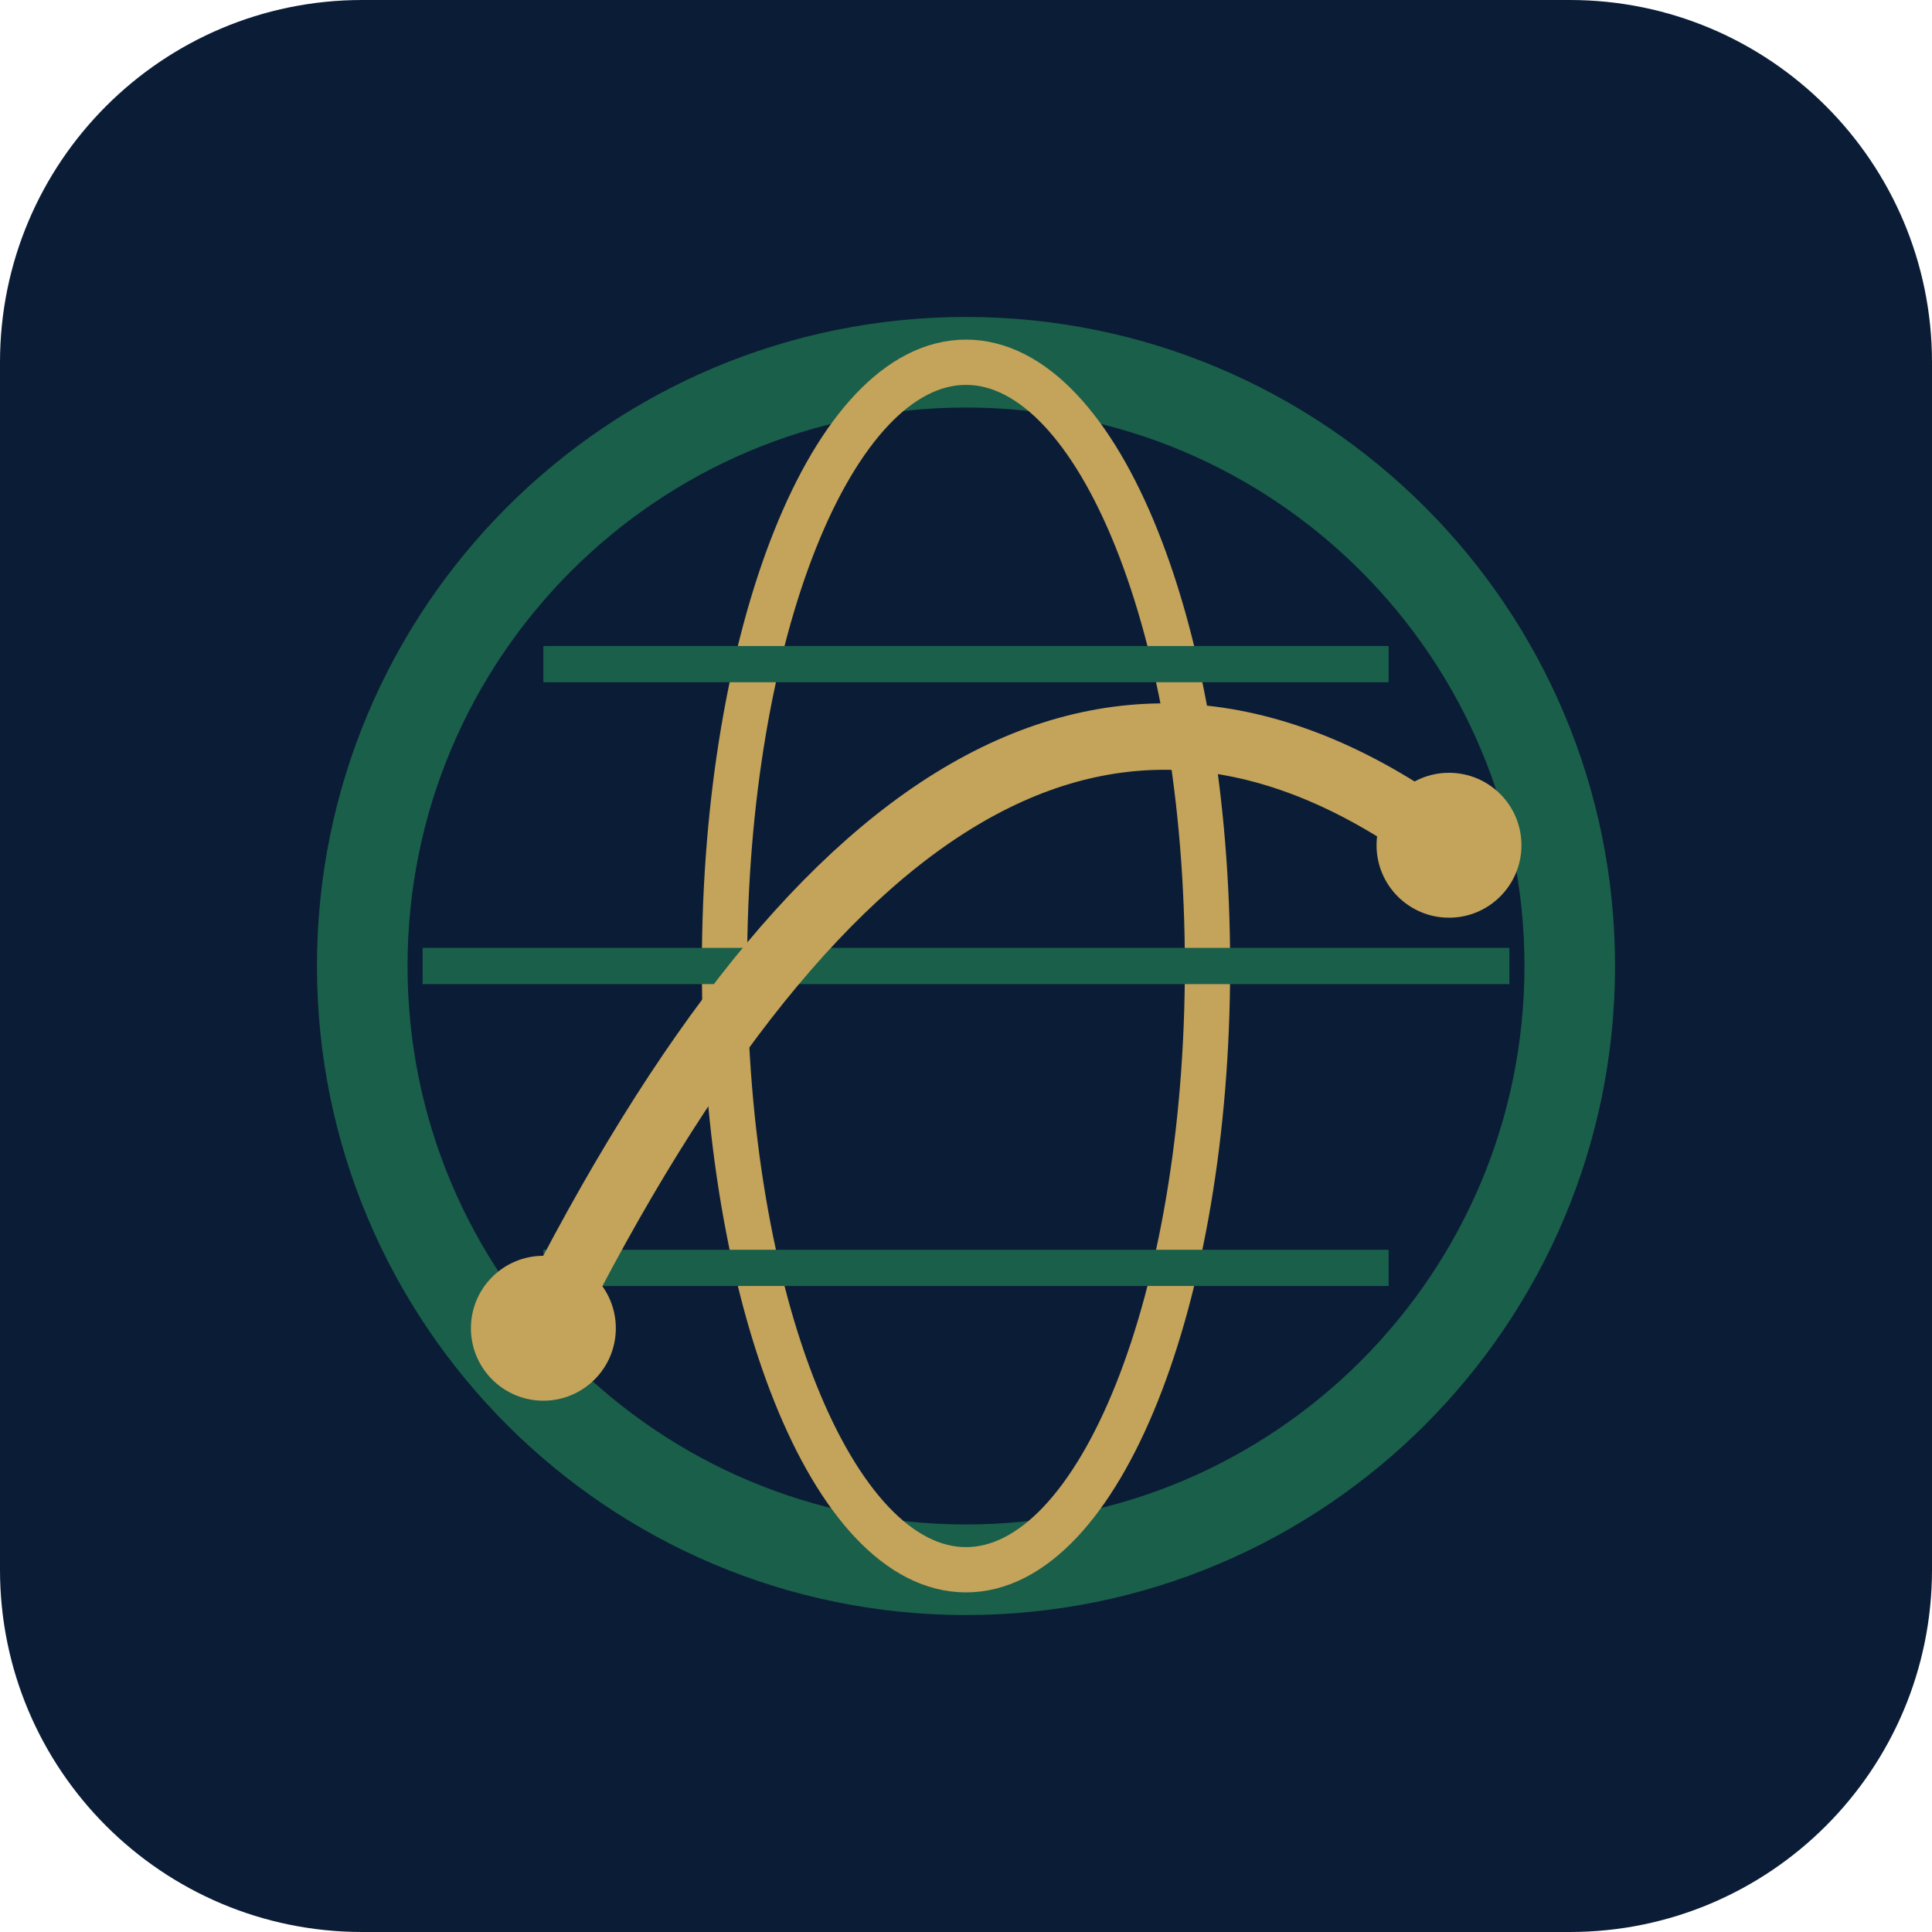
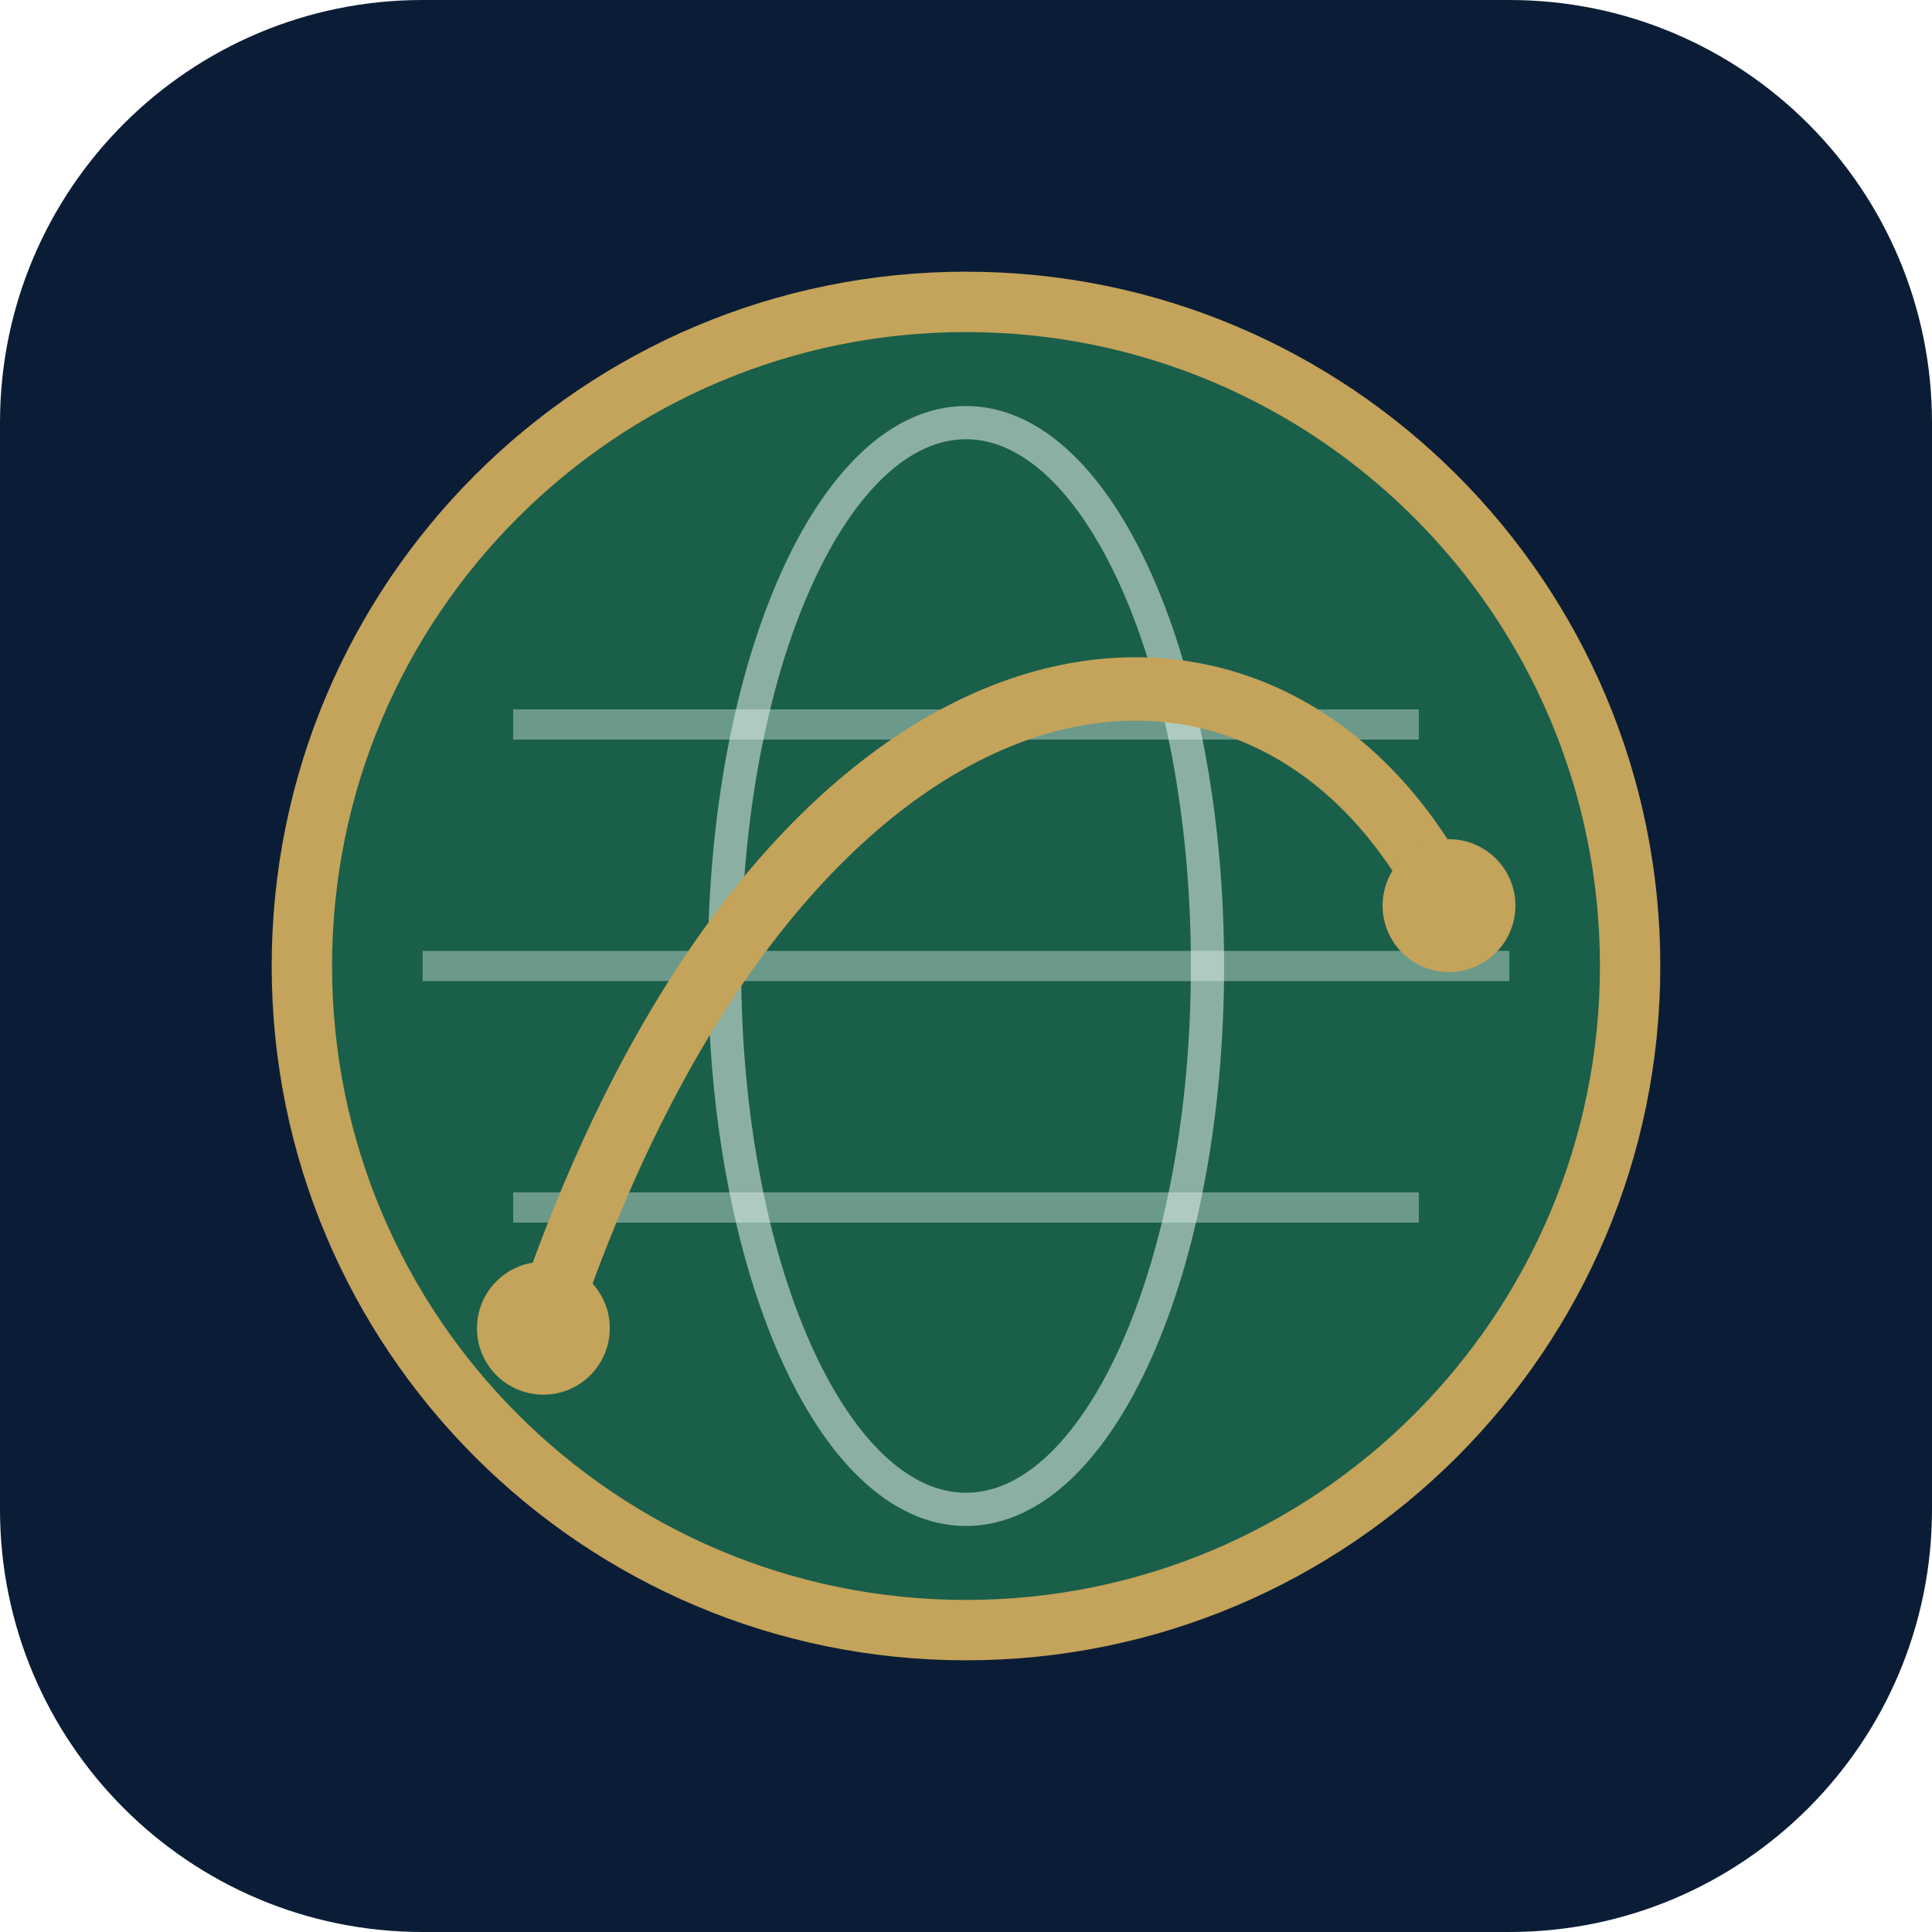
<svg xmlns="http://www.w3.org/2000/svg" viewBox="0 0 64 64">
-   <rect width="64" height="64" rx="12" fill="#0B1D36" />
-   <circle cx="32" cy="32" r="20" fill="none" stroke="#1A5F4A" stroke-width="3" />
-   <ellipse cx="32" cy="32" rx="8" ry="20" fill="none" stroke="#C4A35A" stroke-width="1.5" />
-   <path d="M14 32h36M18 22h28M18 42h28" fill="none" stroke="#1A5F4A" stroke-width="1.2" />
-   <path d="M18 44 Q32 16 48 28" fill="none" stroke="#C4A35A" stroke-width="2.2" stroke-linecap="round" />
-   <circle cx="18" cy="44" r="2.4" fill="#C4A35A" />
-   <circle cx="48" cy="28" r="2.4" fill="#C4A35A" />
+   <rect width="64" height="64" rx="14" fill="#0B1D36" />
+   <circle cx="32" cy="32" r="22" fill="#1A5F4A" />
+   <circle cx="32" cy="32" r="22" fill="none" stroke="#C4A35A" stroke-width="2" />
+   <ellipse cx="32" cy="32" rx="8" ry="18" fill="none" stroke="#E7F2EC" stroke-width="1.1" opacity=".55" />
+   <path d="M14 32h36M17 24h30M17 40h30" fill="none" stroke="#E7F2EC" stroke-width="1" opacity=".4" />
+   <path d="M18 44C26 20 42 18 48 30" fill="none" stroke="#C4A35A" stroke-width="2.1" stroke-linecap="round" />
+   <circle cx="18" cy="44" r="2.2" fill="#C4A35A" />
+   <circle cx="48" cy="30" r="2.2" fill="#C4A35A" />
</svg>
